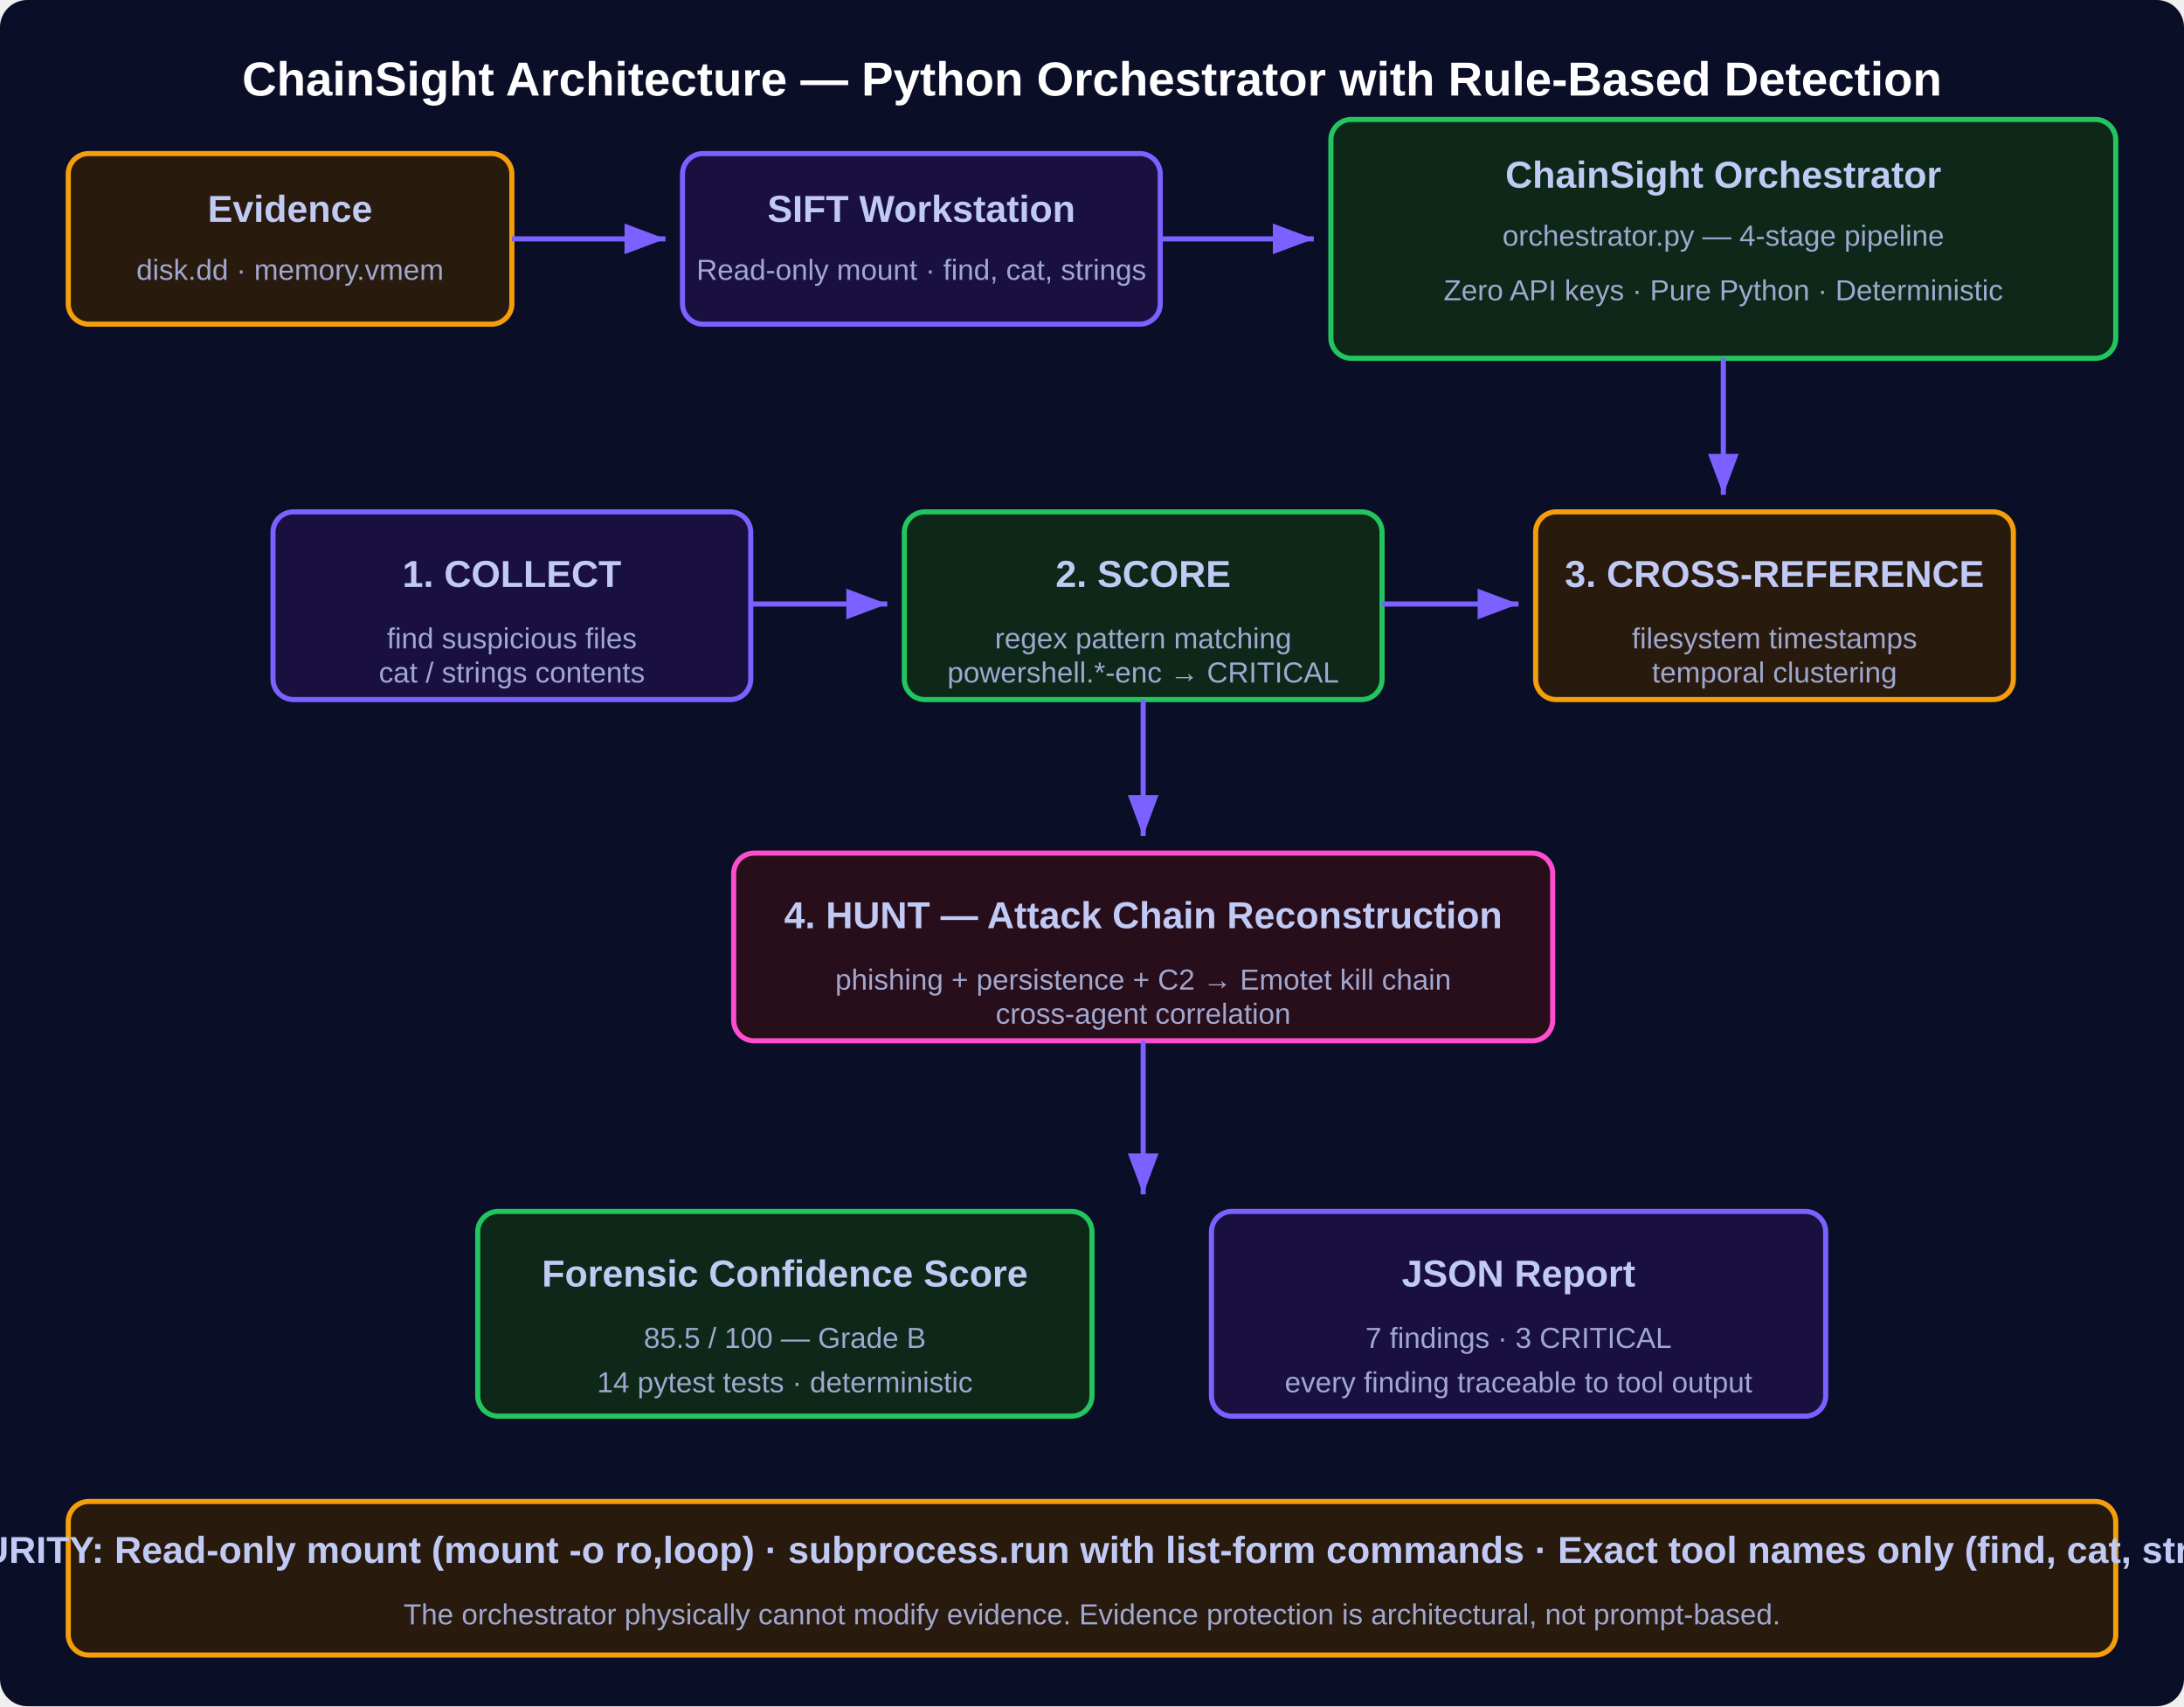
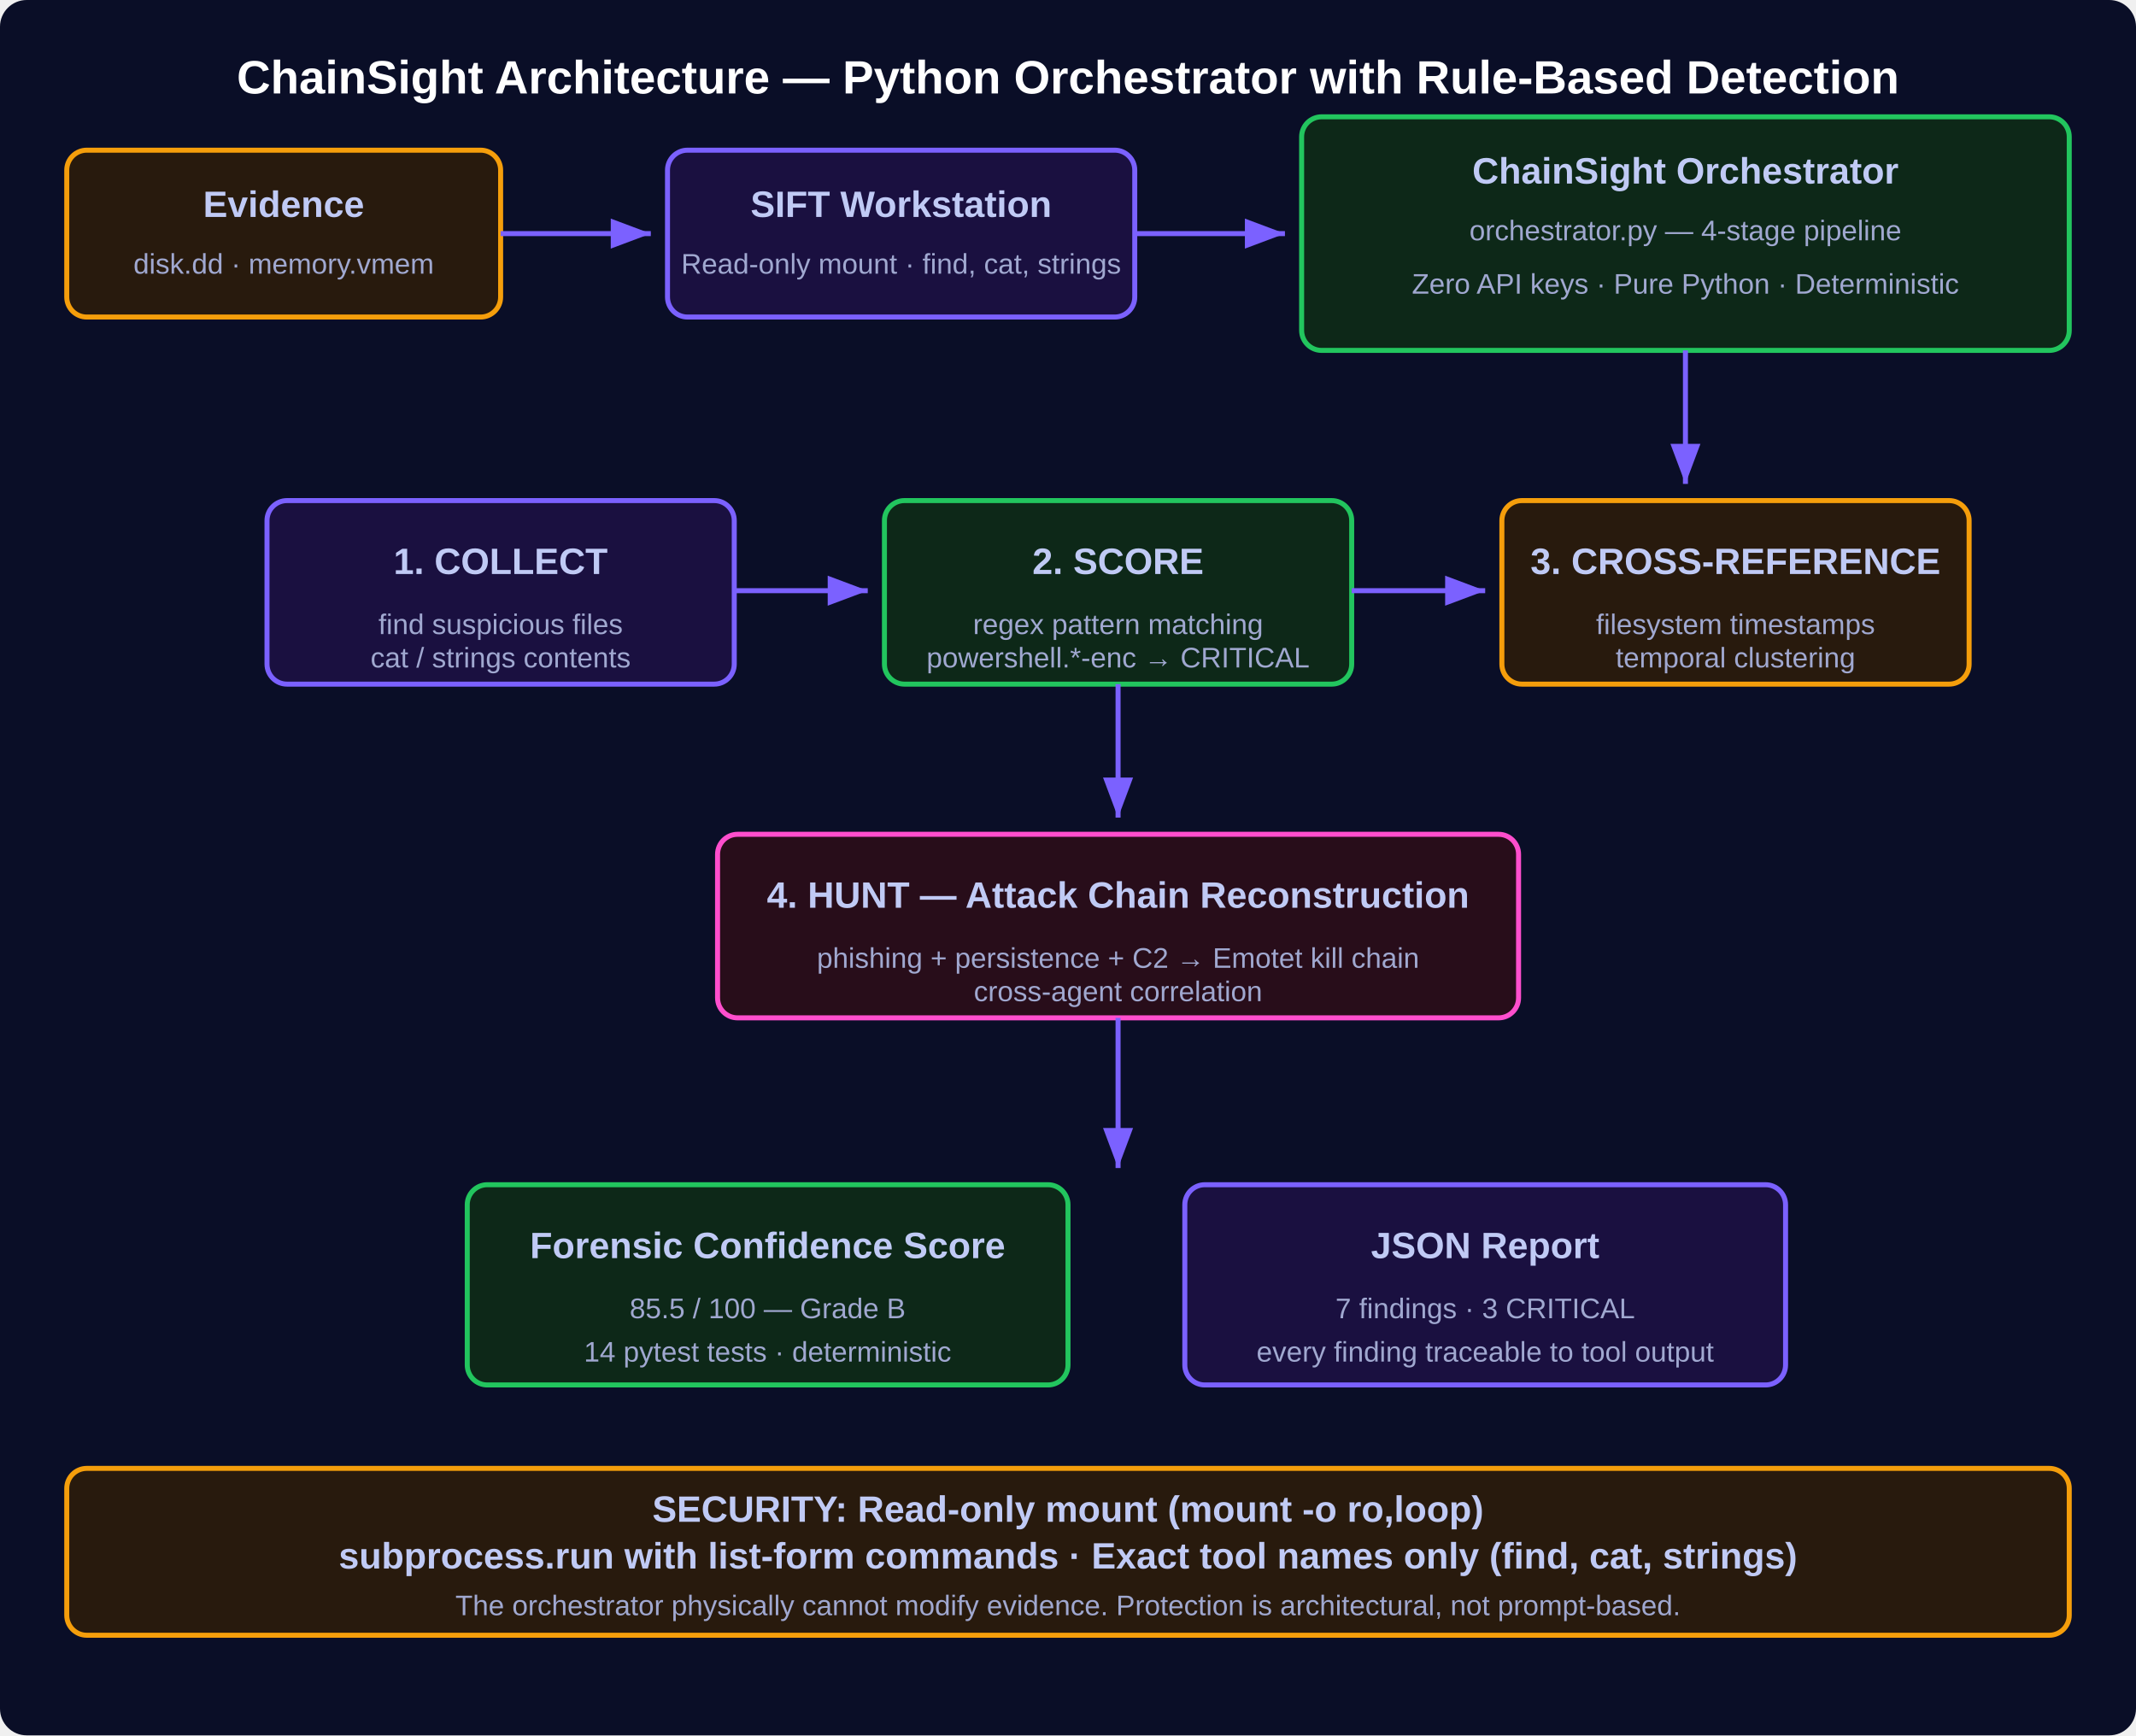
- <svg xmlns="http://www.w3.org/2000/svg" viewBox="0 0 640 500" width="640" height="500">
+ <svg xmlns="http://www.w3.org/2000/svg" viewBox="0 0 640 520" width="640" height="520">
  <defs>
    <style>
      text { font-family: 'Segoe UI',Arial,sans-serif; font-size: 11px; fill: #c0caf5; }
      .title { font-size: 14px; font-weight: bold; fill: #ffffff; }
      .small { font-size: 8.5px; fill: #a0a8d0; }
      .box-purple { fill: #1a1040; stroke: #7b61ff; stroke-width: 1.5; rx: 6; }
      .box-green { fill: #0d2818; stroke: #22c55e; stroke-width: 1.5; rx: 6; }
      .box-orange { fill: #281a0d; stroke: #f59e0b; stroke-width: 1.5; rx: 6; }
      .box-pink { fill: #280d1a; stroke: #ff4ecd; stroke-width: 1.5; rx: 6; }
      .arrow { stroke: #7b61ff; stroke-width: 1.5; marker-end: url(#arrowhead); fill: none; }
    </style>
    <marker id="arrowhead" markerWidth="8" markerHeight="6" refX="8" refY="3" orient="auto">
      <polygon points="0 0, 8 3, 0 6" fill="#7b61ff" />
    </marker>
  </defs>
-   <rect width="640" height="500" fill="#0a0e27" rx="8" />
+   <rect width="640" height="520" fill="#0a0e27" rx="8" />
  <text x="320" y="28" text-anchor="middle" class="title">ChainSight Architecture — Python Orchestrator with Rule-Based Detection</text>
  <rect x="20" y="45" width="130" height="50" class="box-orange" rx="6" />
  <text x="85" y="65" text-anchor="middle" fill="#f59e0b" font-weight="bold" font-size="11">Evidence</text>
  <text x="85" y="82" text-anchor="middle" class="small">disk.dd · memory.vmem</text>
  <line x1="150" y1="70" x2="195" y2="70" class="arrow" />
  <rect x="200" y="45" width="140" height="50" class="box-purple" rx="6" />
  <text x="270" y="65" text-anchor="middle" fill="#c0caf5" font-weight="bold" font-size="11">SIFT Workstation</text>
  <text x="270" y="82" text-anchor="middle" class="small">Read-only mount · find, cat, strings</text>
  <line x1="340" y1="70" x2="385" y2="70" class="arrow" />
  <rect x="390" y="35" width="230" height="70" class="box-green" rx="6" />
  <text x="505" y="55" text-anchor="middle" fill="#22c55e" font-weight="bold" font-size="12">ChainSight Orchestrator</text>
  <text x="505" y="72" text-anchor="middle" class="small">orchestrator.py — 4-stage pipeline</text>
  <text x="505" y="88" text-anchor="middle" class="small">Zero API keys · Pure Python · Deterministic</text>
  <line x1="505" y1="105" x2="505" y2="145" class="arrow" />
  <rect x="80" y="150" width="140" height="55" class="box-purple" rx="6" />
  <text x="150" y="172" text-anchor="middle" fill="#7b61ff" font-weight="bold" font-size="10">1. COLLECT</text>
  <text x="150" y="190" text-anchor="middle" class="small">find suspicious files</text>
  <text x="150" y="200" text-anchor="middle" class="small">cat / strings contents</text>
  <line x1="220" y1="177" x2="260" y2="177" class="arrow" />
  <rect x="265" y="150" width="140" height="55" class="box-green" rx="6" />
  <text x="335" y="172" text-anchor="middle" fill="#22c55e" font-weight="bold" font-size="10">2. SCORE</text>
  <text x="335" y="190" text-anchor="middle" class="small">regex pattern matching</text>
  <text x="335" y="200" text-anchor="middle" class="small">powershell.*-enc → CRITICAL</text>
  <line x1="405" y1="177" x2="445" y2="177" class="arrow" />
  <rect x="450" y="150" width="140" height="55" class="box-orange" rx="6" />
  <text x="520" y="172" text-anchor="middle" fill="#f59e0b" font-weight="bold" font-size="10">3. CROSS-REFERENCE</text>
  <text x="520" y="190" text-anchor="middle" class="small">filesystem timestamps</text>
  <text x="520" y="200" text-anchor="middle" class="small">temporal clustering</text>
  <line x1="335" y1="205" x2="335" y2="245" class="arrow" />
  <rect x="215" y="250" width="240" height="55" class="box-pink" rx="6" />
  <text x="335" y="272" text-anchor="middle" fill="#ff4ecd" font-weight="bold" font-size="10">4. HUNT — Attack Chain Reconstruction</text>
  <text x="335" y="290" text-anchor="middle" class="small">phishing + persistence + C2 → Emotet kill chain</text>
  <text x="335" y="300" text-anchor="middle" class="small">cross-agent correlation</text>
  <line x1="335" y1="305" x2="335" y2="350" class="arrow" />
  <rect x="140" y="355" width="180" height="60" class="box-green" rx="6" />
  <text x="230" y="377" text-anchor="middle" fill="#22c55e" font-weight="bold" font-size="10">Forensic Confidence Score</text>
  <text x="230" y="395" text-anchor="middle" class="small">85.5 / 100 — Grade B</text>
  <text x="230" y="408" text-anchor="middle" class="small">14 pytest tests · deterministic</text>
  <rect x="355" y="355" width="180" height="60" class="box-purple" rx="6" />
  <text x="445" y="377" text-anchor="middle" fill="#c0caf5" font-weight="bold" font-size="10">JSON Report</text>
  <text x="445" y="395" text-anchor="middle" class="small">7 findings · 3 CRITICAL</text>
  <text x="445" y="408" text-anchor="middle" class="small">every finding traceable to tool output</text>
-   <rect x="20" y="440" width="600" height="45" class="box-orange" rx="6" />
-   <text x="320" y="458" text-anchor="middle" fill="#f59e0b" font-weight="bold" font-size="9">SECURITY: Read-only mount (mount -o ro,loop) · subprocess.run with list-form commands · Exact tool names only (find, cat, strings)</text>
-   <text x="320" y="476" text-anchor="middle" class="small">The orchestrator physically cannot modify evidence. Evidence protection is architectural, not prompt-based.</text>
+   <rect x="20" y="440" width="600" height="50" class="box-orange" rx="6" />
+   <text x="320" y="456" text-anchor="middle" fill="#f59e0b" font-weight="bold" font-size="9">SECURITY: Read-only mount (mount -o ro,loop)</text>
+   <text x="320" y="470" text-anchor="middle" fill="#f59e0b" font-weight="bold" font-size="9">subprocess.run with list-form commands · Exact tool names only (find, cat, strings)</text>
+   <text x="320" y="484" text-anchor="middle" class="small">The orchestrator physically cannot modify evidence. Protection is architectural, not prompt-based.</text>
</svg>
